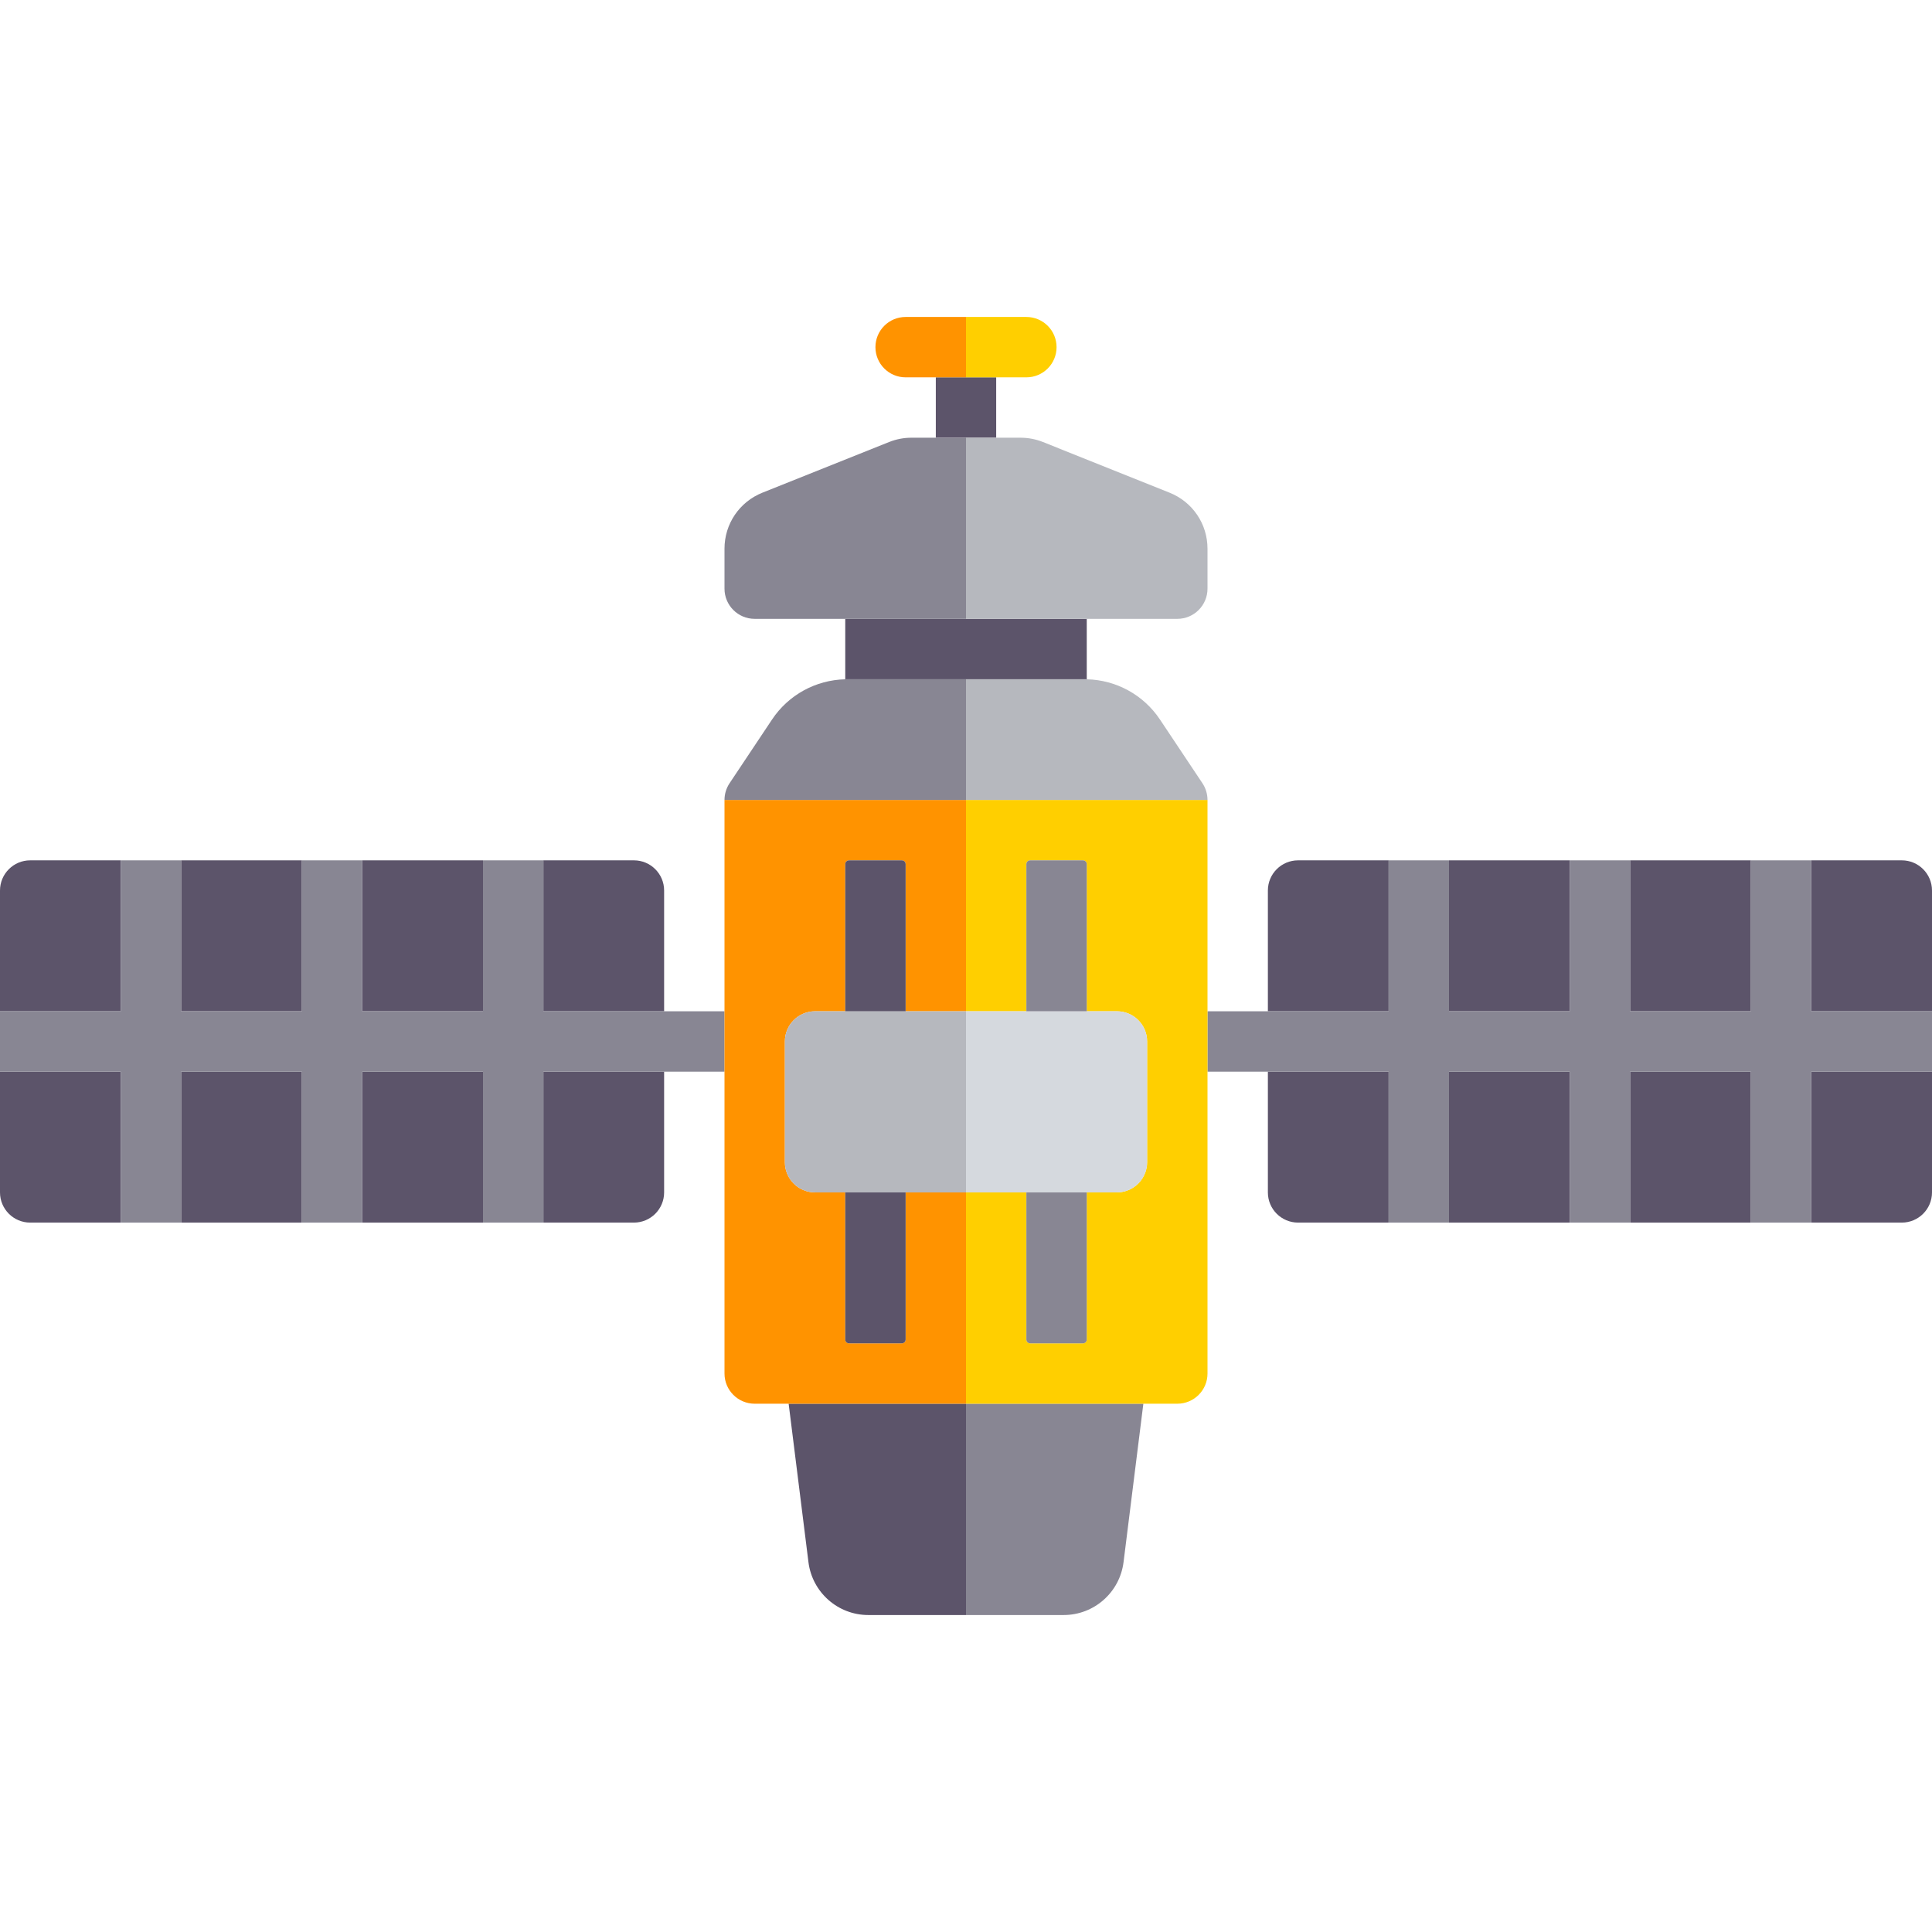
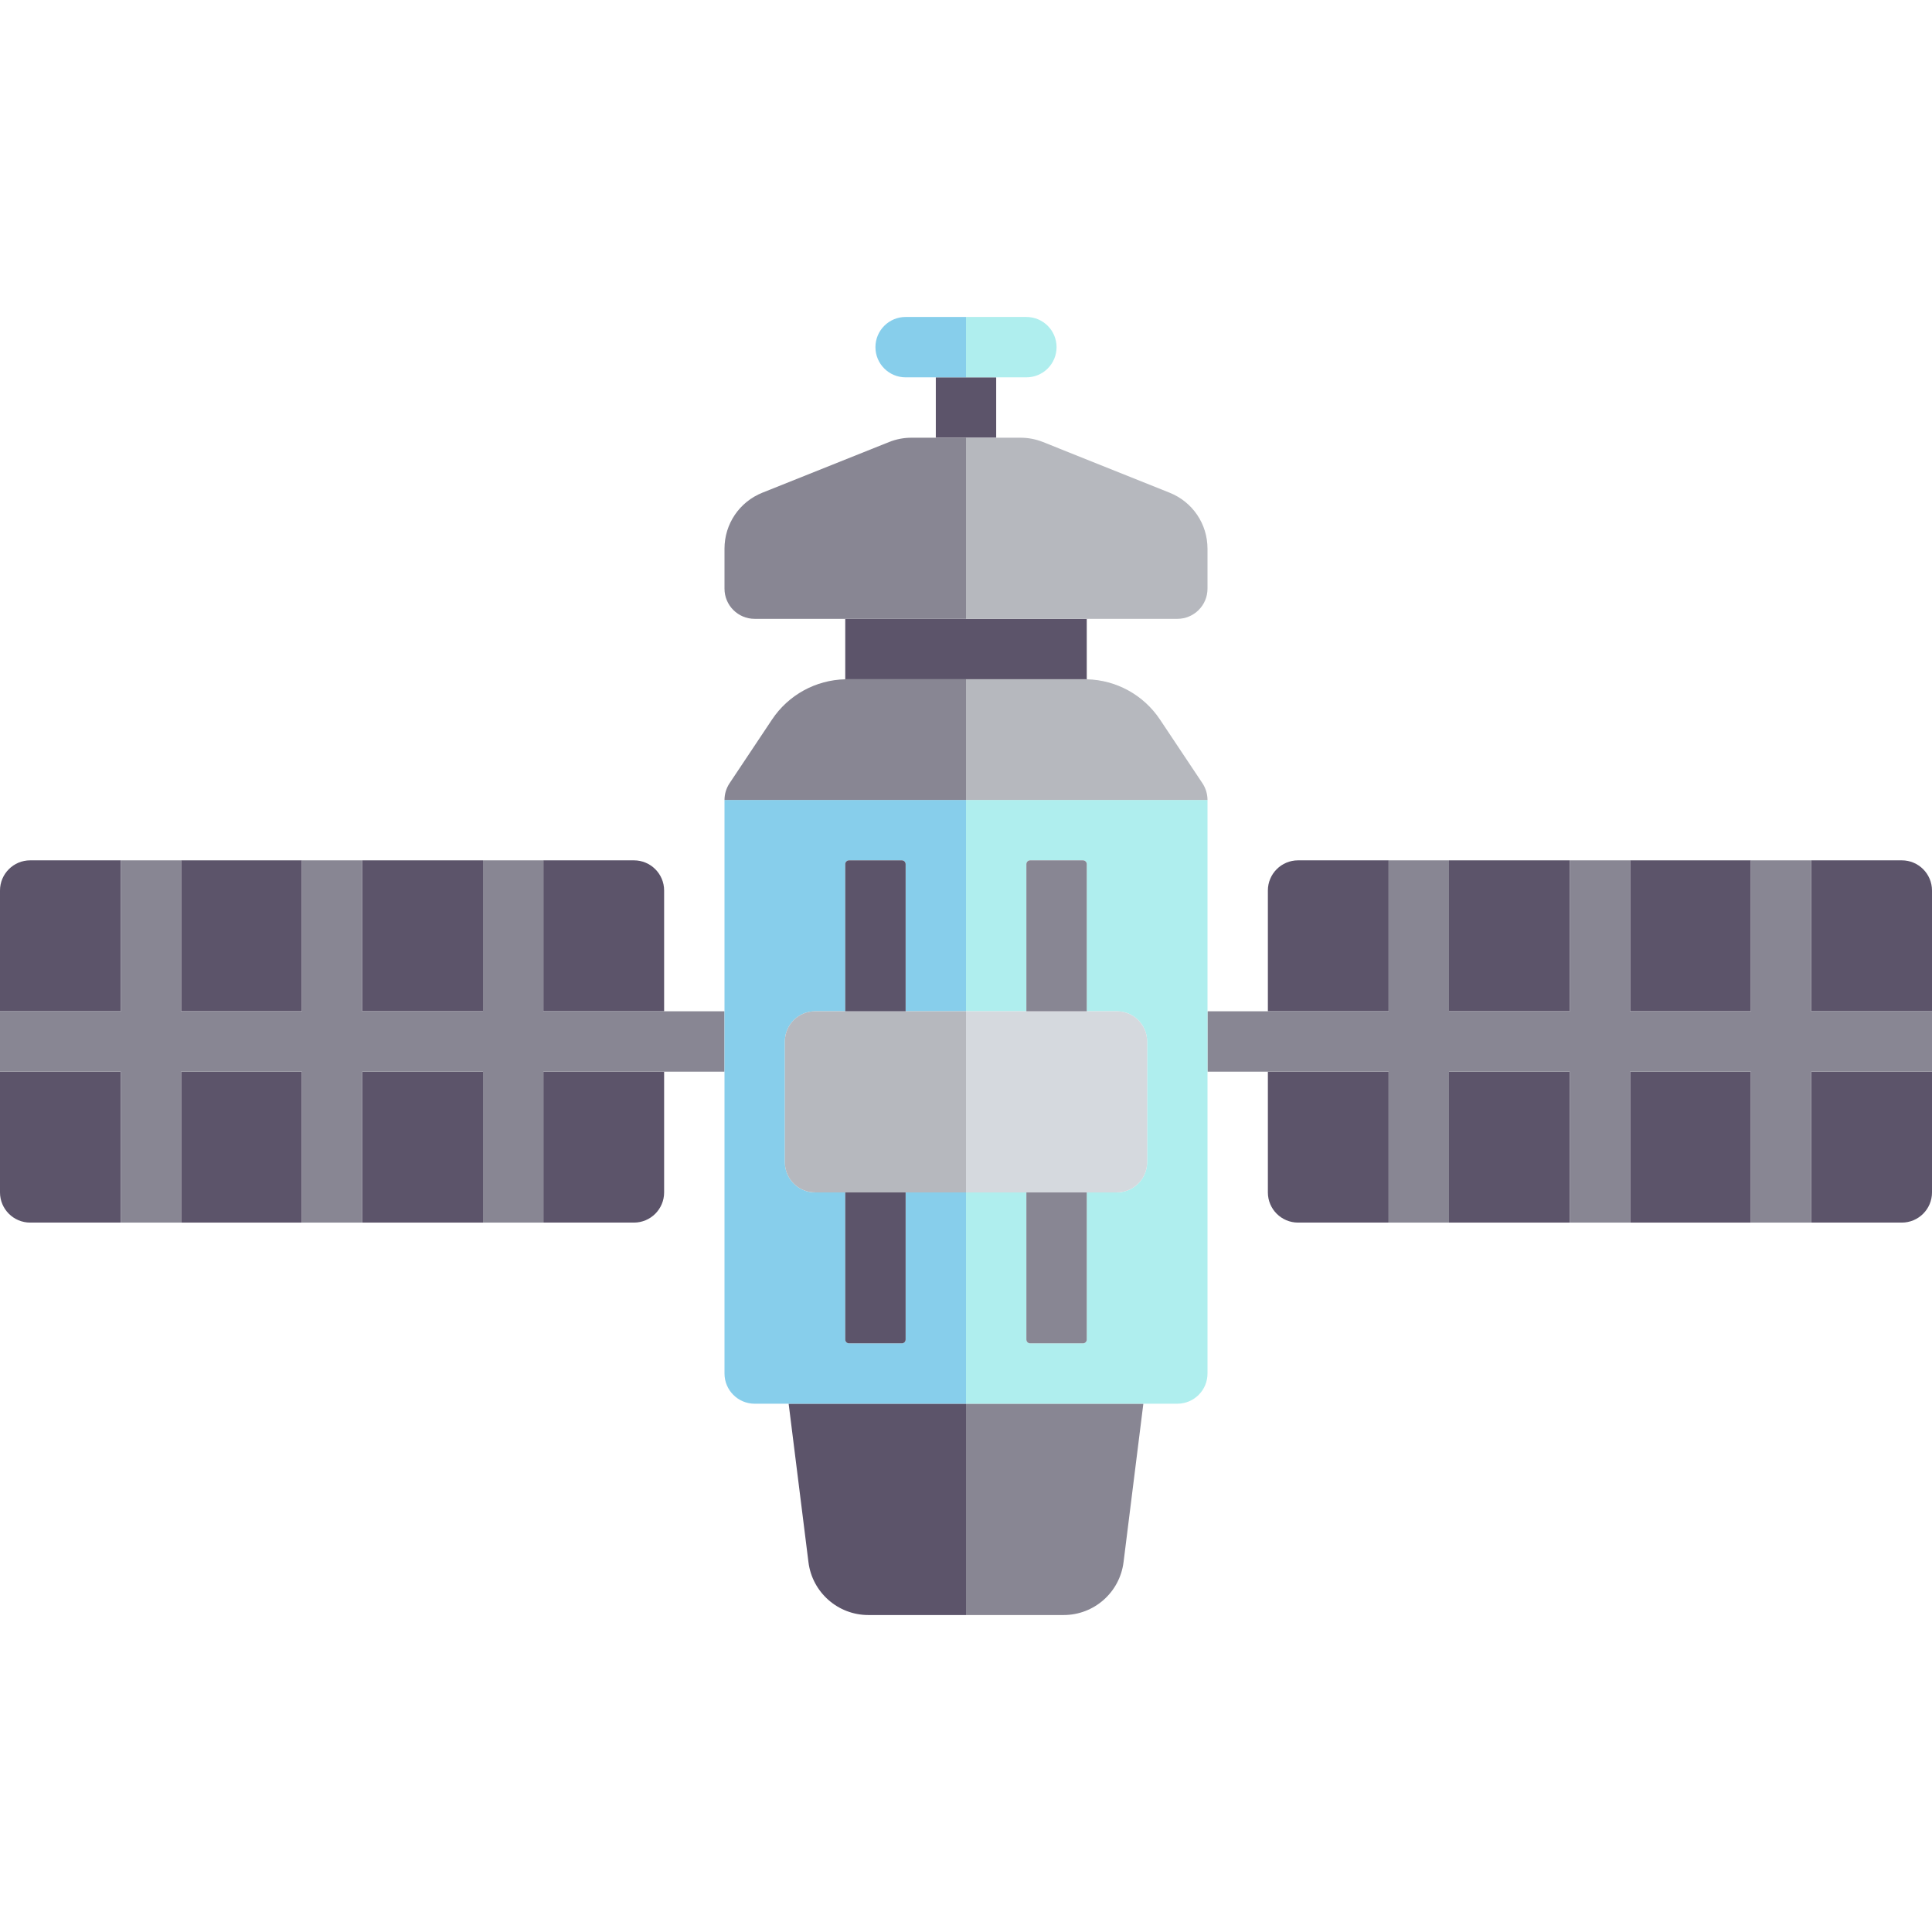
<svg xmlns="http://www.w3.org/2000/svg" version="1.1" id="Capa_1" x="0px" y="0px" viewBox="0 0 512 512" style="enable-background:new 0 0 512 512;" xml:space="preserve" height="100px" width="100px">
  <g>
    <polygon style="fill:#5C546A;" points="264,116 264,100 256,100 248,100 248,116 256,116  " />
    <path style="fill:#5C546A;" d="M256,180h31.438c0.188,0,0.375,0.013,0.563,0.018V164h-32h-32v16.018   c0.188-0.004,0.374-0.018,0.563-0.018H256z" />
    <path style="fill:#5C546A;" d="M209,372l5.248,41.984c1.001,8.007,7.807,14.016,15.876,14.016H256v-56H209z" />
    <path style="fill:#888693;" d="M256,428h25.875c8.069,0,14.875-6.009,15.876-14.016L303,372h-47V428z" />
    <path style="fill:#5C546A;" d="M0,284v32c0,4.418,3.582,8,8,8h24v-40H0z" />
    <path style="fill:#5C546A;" d="M32,228H8c-4.418,0-8,3.582-8,8v32h32V228z" />
    <rect x="48" y="284" style="fill:#5C546A;" width="32" height="40" />
    <path style="fill:#5C546A;" d="M144,324h24c4.418,0,8-3.582,8-8v-32h-32V324z" />
    <path style="fill:#5C546A;" d="M176,268v-32c0-4.418-3.582-8-8-8h-24v40H176z" />
    <rect x="96" y="228" style="fill:#5C546A;" width="32" height="40" />
    <rect x="48" y="228" style="fill:#5C546A;" width="32" height="40" />
    <rect x="96" y="284" style="fill:#5C546A;" width="32" height="40" />
    <polygon style="fill:#888693;" points="176,268 144,268 144,228 128,228 128,268 96,268 96,228 80,228 80,268 48,268 48,228   32,228 32,268 0,268 0,284 32,284 32,324 48,324 48,284 80,284 80,324 96,324 96,284 128,284 128,324 144,324 144,284 176,284   192,284 192,268  " />
    <rect x="384" y="284" style="fill:#5C546A;" width="32" height="40" />
    <path style="fill:#5C546A;" d="M368,228h-24c-4.418,0-8,3.582-8,8v32h32V228z" />
    <path style="fill:#5C546A;" d="M336,284v32c0,4.418,3.582,8,8,8h24v-40H336z" />
    <path style="fill:#5C546A;" d="M480,324h24c4.418,0,8-3.582,8-8v-32h-32V324z" />
    <rect x="432" y="284" style="fill:#5C546A;" width="32" height="40" />
    <path style="fill:#5C546A;" d="M504,228h-24v40h32v-32C512,231.581,508.418,228,504,228z" />
    <rect x="432" y="228" style="fill:#5C546A;" width="32" height="40" />
    <rect x="384" y="228" style="fill:#5C546A;" width="32" height="40" />
    <polygon style="fill:#888693;" points="480,228 464,228 464,268 432,268 432,228 416,228 416,268 384,268 384,228 368,228 368,268   336,268 320,268 320,284 336,284 368,284 368,324 384,324 384,284 416,284 416,324 432,324 432,284 464,284 464,324 480,324   480,284 512,284 512,268 480,268  " />
-     <path style="fill:#FF9300;" d="M256,364v-48h-16v39c0,0.552-0.448,1-1,1h-14c-0.552,0-1-0.448-1-1v-39h-8c-4.418,0-8-3.582-8-8v-32   c0-4.418,3.582-8,8-8h8v-39c0-0.552,0.448-1,1-1h14c0.552,0,1,0.448,1,1v39h16v-56h-64v56v16v80c0,4.418,3.578,8,8,8h9h47V364z" />
-     <path style="fill:#FFCF00;" d="M320,212h-64v56h16v-39c0-0.552,0.448-1,1-1h14c0.552,0,1,0.448,1,1v39h8c4.418,0,8,3.582,8,8v32   c0,0.276-0.014,0.549-0.041,0.818c-0.041,0.407-0.122,0.802-0.223,1.188c-0.05,0.192-0.104,0.383-0.168,0.569   c-0.789,2.319-2.611,4.155-4.92,4.966c-0.83,0.292-1.719,0.458-2.648,0.458h-8v39c0,0.552-0.448,1-1,1h-14c-0.552,0-1-0.448-1-1   v-39h-16v48v8h47h9c4.422,0,8-3.582,8-8v-80v-16V212z" />
+     <path style="fill:#87CEEB;" d="M256,364v-48h-16v39c0,0.552-0.448,1-1,1h-14c-0.552,0-1-0.448-1-1v-39h-8c-4.418,0-8-3.582-8-8v-32   c0-4.418,3.582-8,8-8h8v-39c0-0.552,0.448-1,1-1h14c0.552,0,1,0.448,1,1v39h16v-56h-64v56v16v80c0,4.418,3.578,8,8,8h9h47V364z" />
+     <path style="fill:#AFEEEE;" d="M320,212h-64v56h16v-39c0-0.552,0.448-1,1-1h14c0.552,0,1,0.448,1,1v39h8c4.418,0,8,3.582,8,8v32   c0,0.276-0.014,0.549-0.041,0.818c-0.041,0.407-0.122,0.802-0.223,1.188c-0.05,0.192-0.104,0.383-0.168,0.569   c-0.789,2.319-2.611,4.155-4.92,4.966c-0.83,0.292-1.719,0.458-2.648,0.458h-8v39c0,0.552-0.448,1-1,1h-14c-0.552,0-1-0.448-1-1   v-39h-16v48v8h47h9c4.422,0,8-3.582,8-8v-80v-16V212z" />
    <path style="fill:#888693;" d="M256,180h-31.437c-0.188,0-0.375,0.013-0.563,0.018c-7.823,0.182-15.05,4.135-19.406,10.67   l-11.25,16.875C192.469,208.875,192,210.422,192,212h64V180z" />
    <path style="fill:#B6B8BE;" d="M256,180v32h64c0-1.578-0.469-3.125-1.344-4.438l-11.25-16.875   c-4.356-6.535-11.583-10.488-19.406-10.67c-0.188-0.004-0.374-0.018-0.563-0.018H256z" />
    <path style="fill:#888693;" d="M256,116h-8h-6.461c-2.031,0-4.023,0.383-5.938,1.145l-33.539,13.414   c-6.109,2.445-10.063,8.277-10.063,14.859V156c0,4.418,3.578,8,8,8h24h32V116z" />
    <path style="fill:#B6B8BE;" d="M224,268h-8c-4.418,0-8,3.582-8,8v32c0,4.418,3.582,8,8,8h8h16h16v-48h-16H224z" />
    <path style="fill:#B6B8BE;" d="M303.959,308.818c-0.041,0.407-0.122,0.802-0.223,1.188   C303.836,309.62,303.917,309.225,303.959,308.818z" />
    <path style="fill:#B6B8BE;" d="M298.648,315.541c2.309-0.811,4.131-2.646,4.92-4.966   C302.779,312.895,300.957,314.73,298.648,315.541z" />
-     <path style="fill:#FFCF00;" d="M264,100h8c4.422,0,8-3.582,8-8s-3.578-8-8-8h-16v16H264z" />
+     <path style="fill:#AFEEEE;" d="M264,100h8c4.422,0,8-3.582,8-8s-3.578-8-8-8h-16v16H264z" />
    <path style="fill:#B6B8BE;" d="M256,164h32h24c4.422,0,8-3.582,8-8v-10.582c0-6.582-3.953-12.414-10.063-14.855l-33.555-13.43   c-1.898-0.75-3.891-1.133-5.922-1.133H264h-8V164z" />
-     <path style="fill:#FF9300;" d="M256,84h-16c-4.422,0-8,3.582-8,8s3.578,8,8,8h8h8V84z" />
+     <path style="fill:#87CEEB;" d="M256,84h-16c-4.422,0-8,3.582-8,8s3.578,8,8,8h8h8V84z" />
    <path style="fill:#D5D9DE;" d="M272,316h16h8c0.93,0,1.818-0.167,2.648-0.458c2.309-0.811,4.131-2.646,4.92-4.966   c0.064-0.187,0.118-0.377,0.168-0.569c0.1-0.387,0.181-0.781,0.223-1.188c0.027-0.269,0.041-0.542,0.041-0.818v-32   c0-4.418-3.582-8-8-8h-8h-16h-16v48H272z" />
    <path style="fill:#5C546A;" d="M240,229c0-0.552-0.448-1-1-1h-14c-0.552,0-1,0.448-1,1v39h16V229z" />
    <path style="fill:#5C546A;" d="M224,355c0,0.552,0.448,1,1,1h14c0.552,0,1-0.448,1-1v-39h-16V355z" />
    <path style="fill:#888693;" d="M288,229c0-0.552-0.448-1-1-1h-14c-0.552,0-1,0.448-1,1v39h16V229z" />
    <path style="fill:#888693;" d="M272,355c0,0.552,0.448,1,1,1h14c0.552,0,1-0.448,1-1v-39h-16V355z" />
  </g>
-   <g>
- </g>
-   <g>
- </g>
-   <g>
- </g>
-   <g>
- </g>
-   <g>
- </g>
-   <g>
- </g>
-   <g>
- </g>
-   <g>
- </g>
-   <g>
- </g>
-   <g>
- </g>
-   <g>
- </g>
-   <g>
- </g>
-   <g>
- </g>
-   <g>
- </g>
-   <g>
- </g>
</svg>
